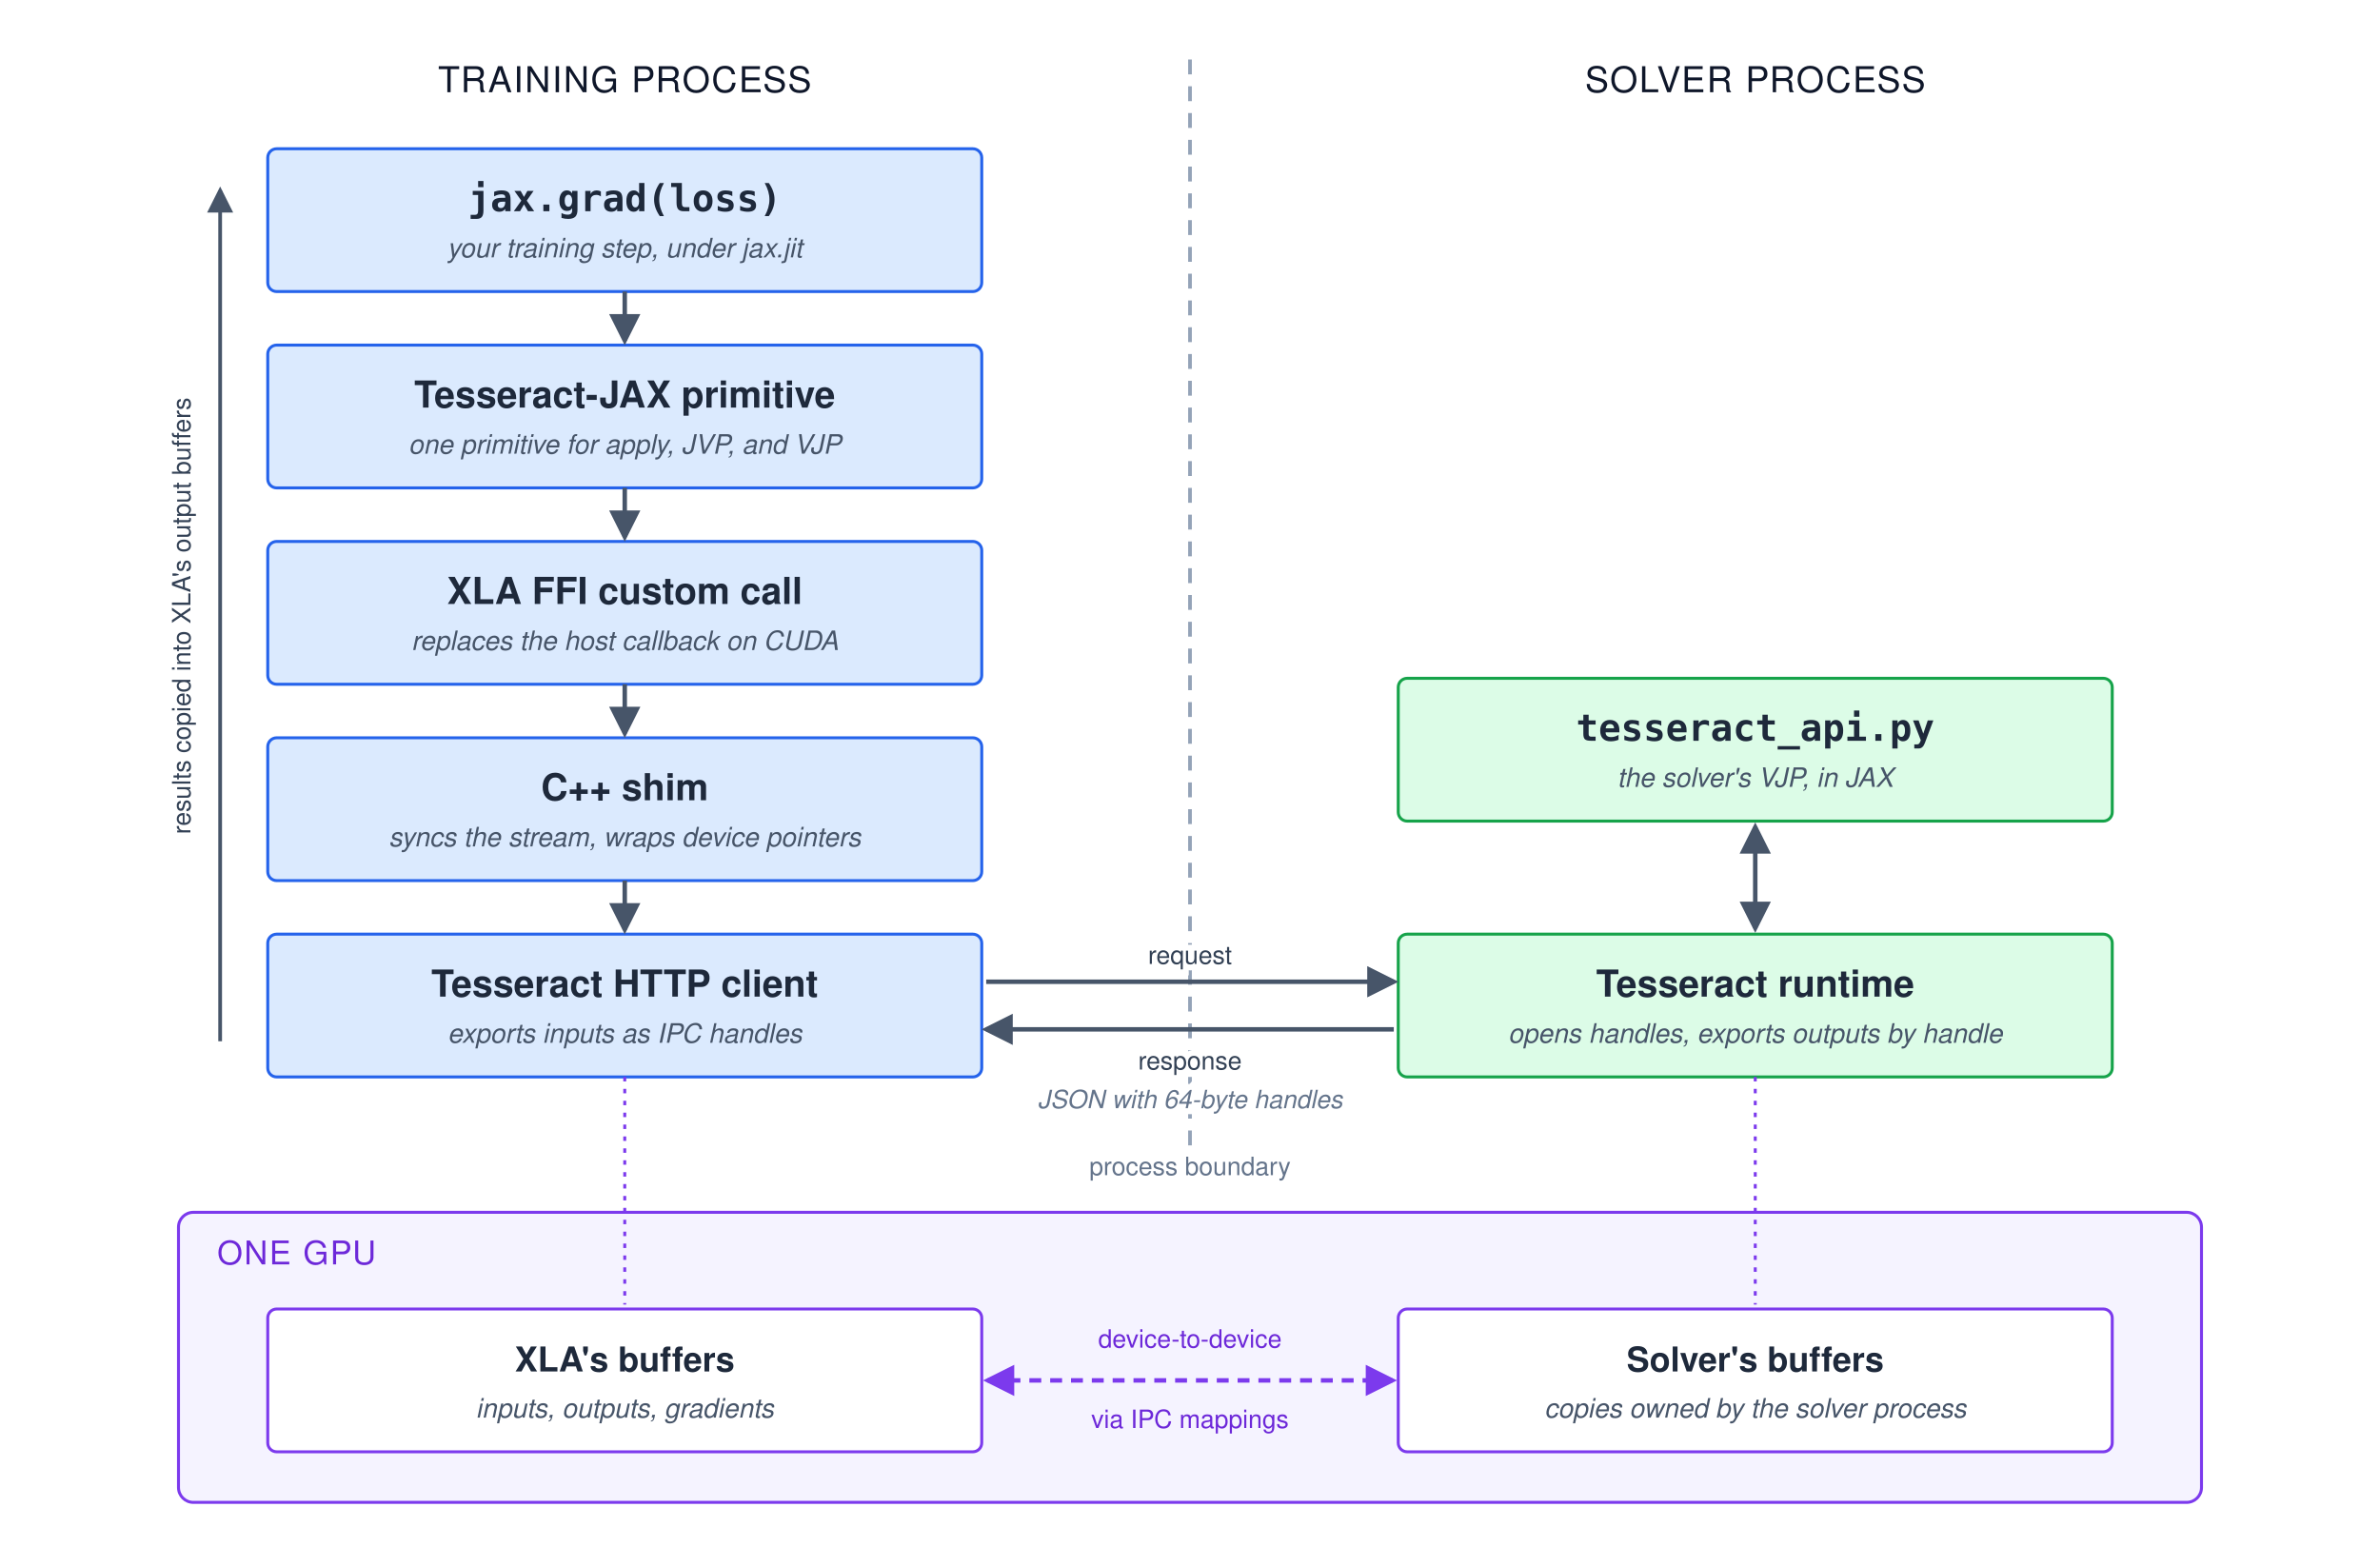
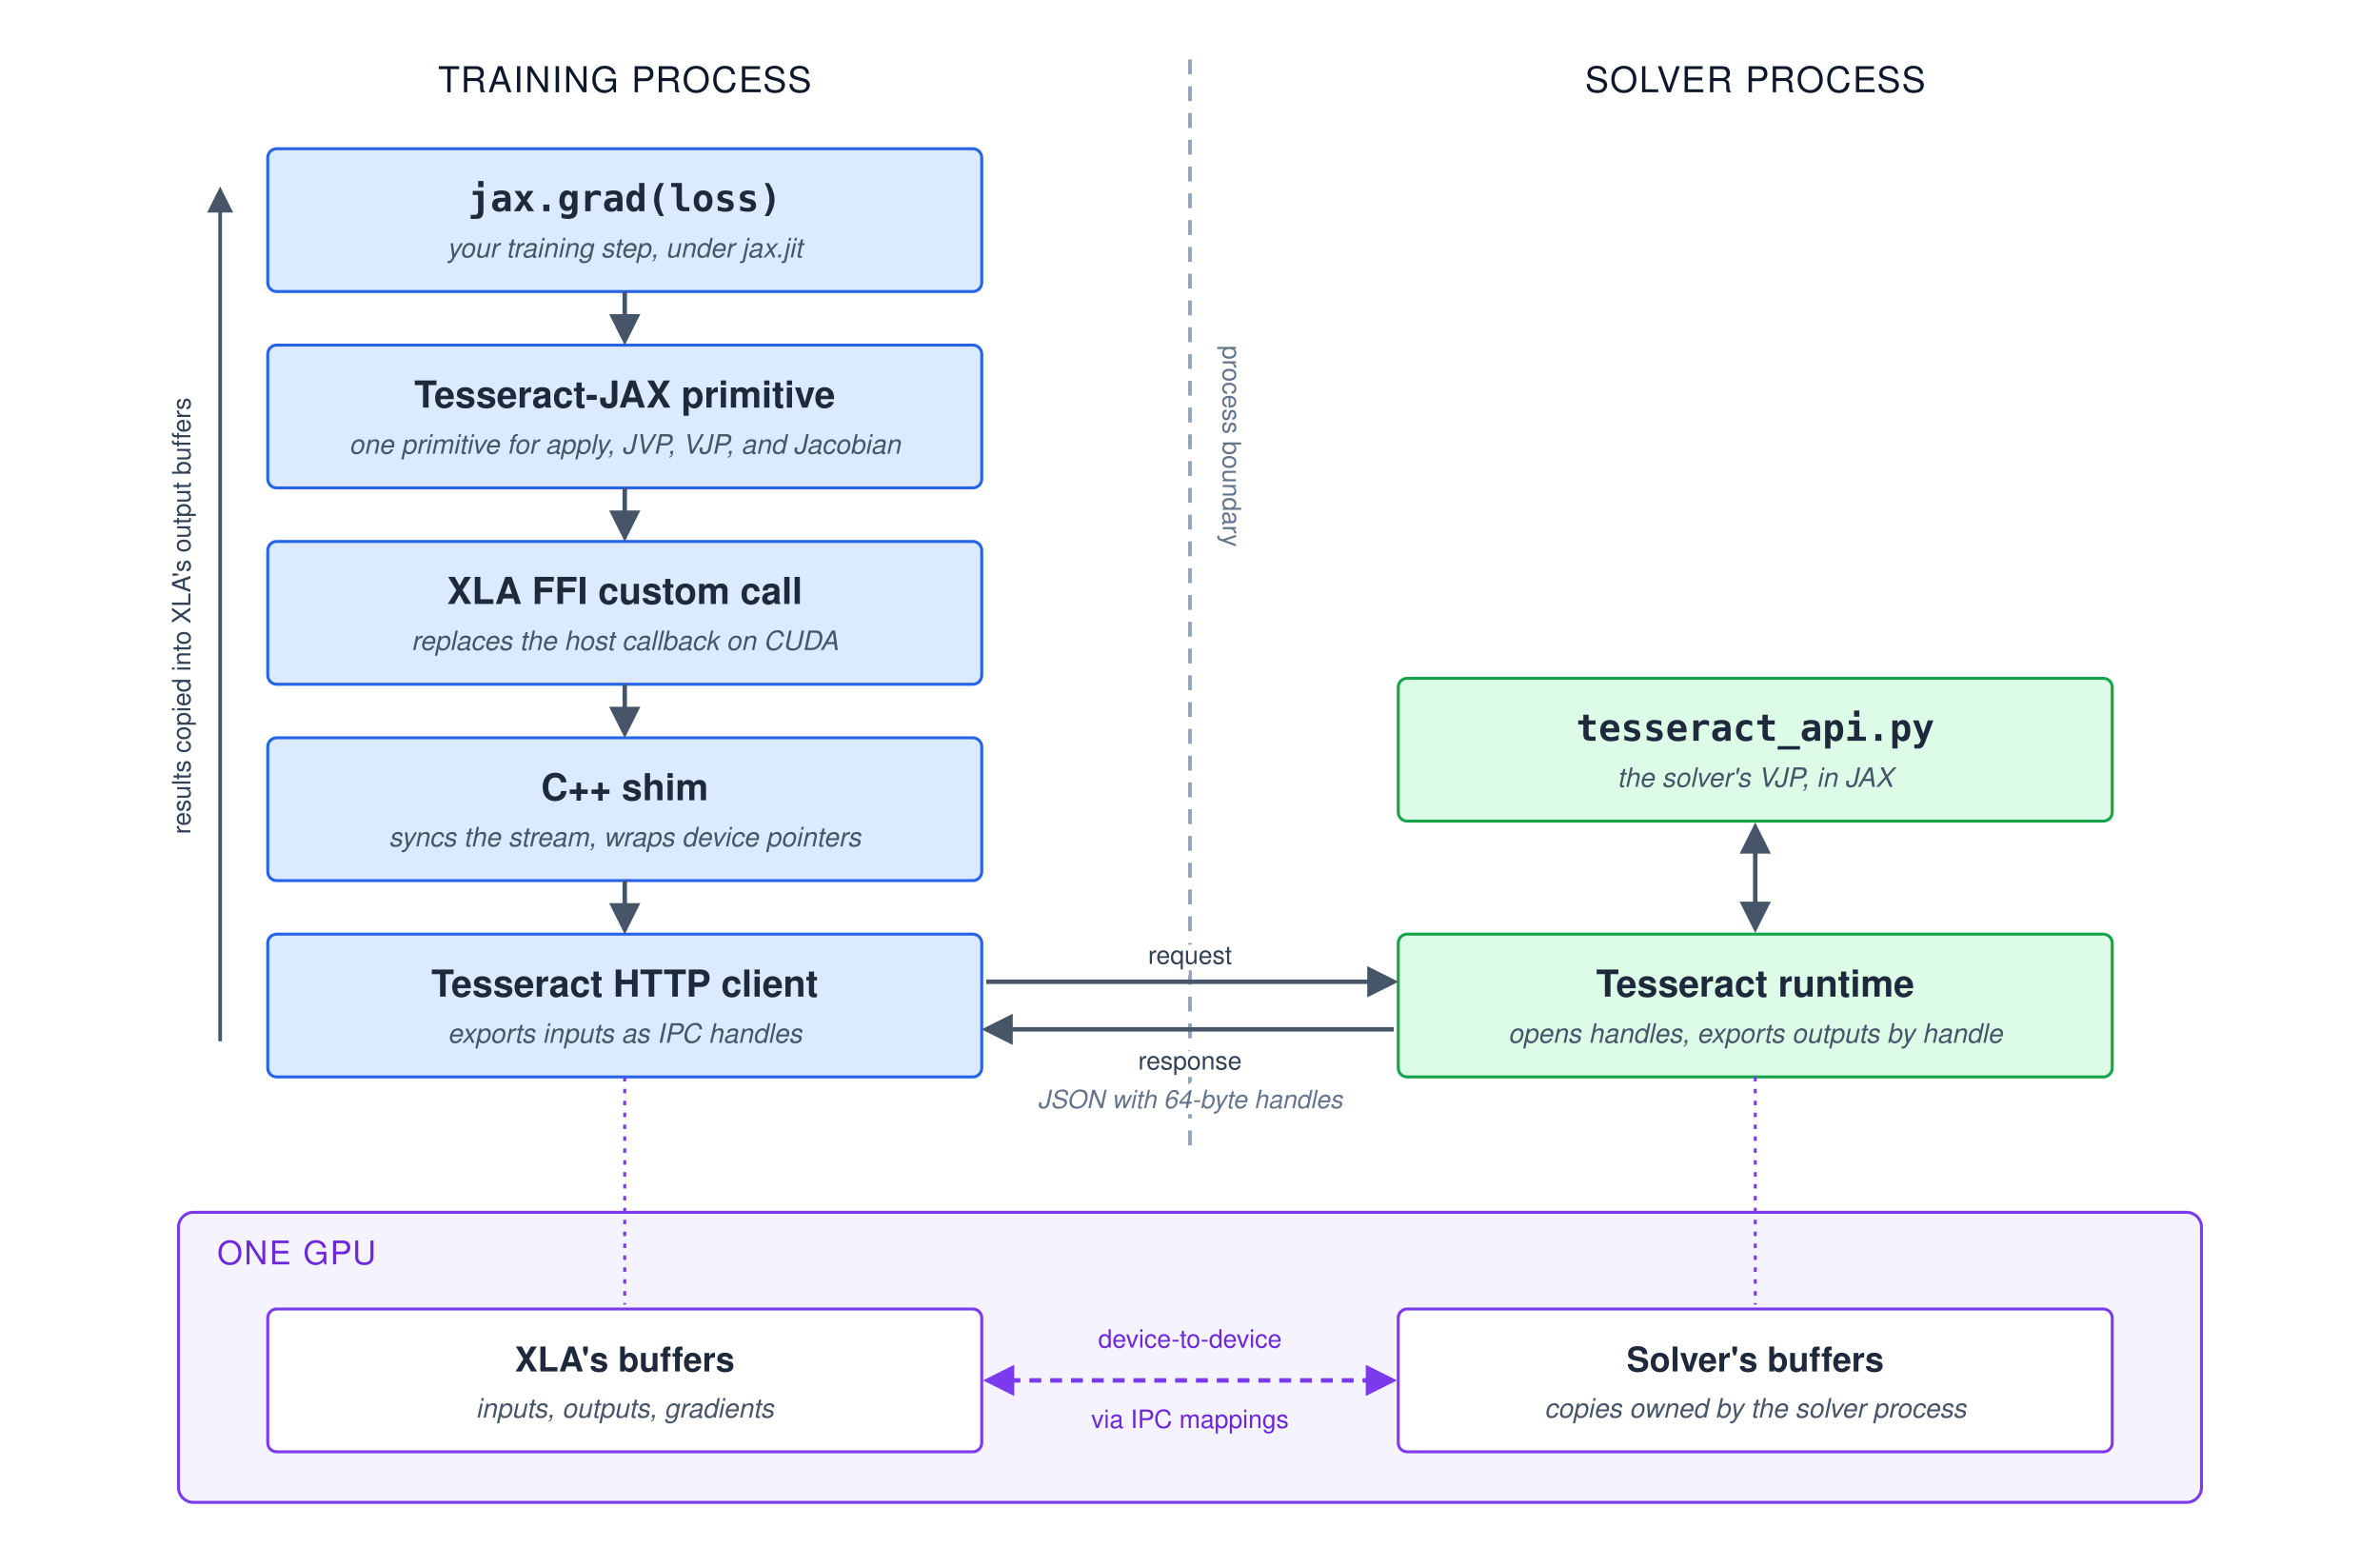
<svg xmlns="http://www.w3.org/2000/svg" width="1600" height="1040" viewBox="0 0 1600 1040" font-family="Helvetica Neue, Helvetica, Arial, sans-serif">
  <defs>
    <marker id="arrow" viewBox="0 0 10 10" refX="8.5" refY="5" markerWidth="7" markerHeight="7" orient="auto-start-reverse">
      <path d="M0,0 L10,5 L0,10 z" fill="#475569" />
    </marker>
    <marker id="arrow-gpu" viewBox="0 0 10 10" refX="8.5" refY="5" markerWidth="7" markerHeight="7" orient="auto-start-reverse">
      <path d="M0,0 L10,5 L0,10 z" fill="#7c3aed" />
    </marker>
  </defs>
  <rect width="1600" height="1040" fill="#ffffff" />
  <text x="420" y="62" text-anchor="middle" font-size="24" letter-spacing="1" fill="#0f172a">TRAINING PROCESS</text>
  <text x="1180" y="62" text-anchor="middle" font-size="24" letter-spacing="1" fill="#0f172a">SOLVER PROCESS</text>
  <line x1="800" y1="40" x2="800" y2="770" stroke="#94a3b8" stroke-width="2.5" stroke-dasharray="10 8" />
-   <text x="800" y="790" text-anchor="middle" font-size="17" fill="#64748b">process boundary</text>
+   <text transform="translate(822 300) rotate(90)" text-anchor="middle" font-size="17" fill="#64748b">process boundary</text>
  <g>
    <rect x="180" y="100" width="480" height="96" rx="6" fill="#dbeafe" stroke="#2563eb" stroke-width="2" />
    <text x="420" y="142" text-anchor="middle" font-size="25" font-weight="bold" font-family="Menlo, DejaVu Sans Mono, monospace" fill="#1e293b">jax.grad(loss)</text>
    <text x="420" y="173" text-anchor="middle" font-size="18" font-style="italic" fill="#475569">your training step, under jax.jit</text>
    <rect x="180" y="232" width="480" height="96" rx="6" fill="#dbeafe" stroke="#2563eb" stroke-width="2" />
    <text x="420" y="274" text-anchor="middle" font-size="25" font-weight="bold" fill="#1e293b">Tesseract-JAX primitive</text>
-     <text x="420" y="305" text-anchor="middle" font-size="18" font-style="italic" fill="#475569">one primitive for apply, JVP, and VJP</text>
+     <text x="420" y="305" text-anchor="middle" font-size="18" font-style="italic" fill="#475569">one primitive for apply, JVP, VJP, and Jacobian</text>
    <rect x="180" y="364" width="480" height="96" rx="6" fill="#dbeafe" stroke="#2563eb" stroke-width="2" />
    <text x="420" y="406" text-anchor="middle" font-size="25" font-weight="bold" fill="#1e293b">XLA FFI custom call</text>
    <text x="420" y="437" text-anchor="middle" font-size="18" font-style="italic" fill="#475569">replaces the host callback on CUDA</text>
    <rect x="180" y="496" width="480" height="96" rx="6" fill="#dbeafe" stroke="#2563eb" stroke-width="2" />
    <text x="420" y="538" text-anchor="middle" font-size="25" font-weight="bold" fill="#1e293b">C++ shim</text>
    <text x="420" y="569" text-anchor="middle" font-size="18" font-style="italic" fill="#475569">syncs the stream, wraps device pointers</text>
    <rect x="180" y="628" width="480" height="96" rx="6" fill="#dbeafe" stroke="#2563eb" stroke-width="2" />
    <text x="420" y="670" text-anchor="middle" font-size="25" font-weight="bold" fill="#1e293b">Tesseract HTTP client</text>
    <text x="420" y="701" text-anchor="middle" font-size="18" font-style="italic" fill="#475569">exports inputs as IPC handles</text>
    <line x1="420" y1="196" x2="420" y2="229" stroke="#475569" stroke-width="3" marker-end="url(#arrow)" />
    <line x1="420" y1="328" x2="420" y2="361" stroke="#475569" stroke-width="3" marker-end="url(#arrow)" />
    <line x1="420" y1="460" x2="420" y2="493" stroke="#475569" stroke-width="3" marker-end="url(#arrow)" />
    <line x1="420" y1="592" x2="420" y2="625" stroke="#475569" stroke-width="3" marker-end="url(#arrow)" />
  </g>
  <line x1="148" y1="700" x2="148" y2="128" stroke="#475569" stroke-width="2.5" marker-end="url(#arrow)" />
  <text transform="translate(128 414) rotate(-90)" text-anchor="middle" font-size="17" fill="#334155">results copied into XLA's output buffers</text>
  <g>
    <rect x="940" y="456" width="480" height="96" rx="6" fill="#dcfce7" stroke="#16a34a" stroke-width="2" />
    <text x="1180" y="498" text-anchor="middle" font-size="25" font-weight="bold" font-family="Menlo, DejaVu Sans Mono, monospace" fill="#1e293b">tesseract_api.py</text>
    <text x="1180" y="529" text-anchor="middle" font-size="18" font-style="italic" fill="#475569">the solver's VJP, in JAX</text>
    <rect x="940" y="628" width="480" height="96" rx="6" fill="#dcfce7" stroke="#16a34a" stroke-width="2" />
    <text x="1180" y="670" text-anchor="middle" font-size="25" font-weight="bold" fill="#1e293b">Tesseract runtime</text>
    <text x="1180" y="701" text-anchor="middle" font-size="18" font-style="italic" fill="#475569">opens handles, exports outputs by handle</text>
    <line x1="1180" y1="556" x2="1180" y2="624" stroke="#475569" stroke-width="3" marker-start="url(#arrow)" marker-end="url(#arrow)" />
  </g>
  <text x="800" y="648" text-anchor="middle" font-size="17" fill="#334155" paint-order="stroke" stroke="#ffffff" stroke-width="8">request</text>
  <line x1="663" y1="660" x2="937" y2="660" stroke="#475569" stroke-width="3" marker-end="url(#arrow)" />
  <line x1="937" y1="692" x2="663" y2="692" stroke="#475569" stroke-width="3" marker-end="url(#arrow)" />
  <text x="800" y="719" text-anchor="middle" font-size="17" fill="#334155" paint-order="stroke" stroke="#ffffff" stroke-width="8">response</text>
  <text x="800" y="745" text-anchor="middle" font-size="17" font-style="italic" fill="#64748b" paint-order="stroke" stroke="#ffffff" stroke-width="8">JSON with 64-byte handles</text>
  <rect x="120" y="815" width="1360" height="195" rx="10" fill="#f5f3ff" stroke="#7c3aed" stroke-width="2" />
  <text x="146" y="850" font-size="22" letter-spacing="1" fill="#6d28d9">ONE GPU</text>
  <rect x="180" y="880" width="480" height="96" rx="6" fill="#ffffff" stroke="#7c3aed" stroke-width="2" />
  <text x="420" y="922" text-anchor="middle" font-size="23" font-weight="bold" fill="#1e293b">XLA's buffers</text>
  <text x="420" y="953" text-anchor="middle" font-size="18" font-style="italic" fill="#475569">inputs, outputs, gradients</text>
  <rect x="940" y="880" width="480" height="96" rx="6" fill="#ffffff" stroke="#7c3aed" stroke-width="2" />
  <text x="1180" y="922" text-anchor="middle" font-size="23" font-weight="bold" fill="#1e293b">Solver's buffers</text>
  <text x="1180" y="953" text-anchor="middle" font-size="18" font-style="italic" fill="#475569">copies owned by the solver process</text>
  <line x1="664" y1="928" x2="936" y2="928" stroke="#7c3aed" stroke-width="3" stroke-dasharray="8 6" marker-start="url(#arrow-gpu)" marker-end="url(#arrow-gpu)" />
  <text x="800" y="906" text-anchor="middle" font-size="17" fill="#6d28d9">device-to-device</text>
  <text x="800" y="960" text-anchor="middle" font-size="17" fill="#6d28d9">via IPC mappings</text>
  <line x1="420" y1="724" x2="420" y2="877" stroke="#7c3aed" stroke-width="2" stroke-dasharray="3 5" />
  <line x1="1180" y1="724" x2="1180" y2="877" stroke="#7c3aed" stroke-width="2" stroke-dasharray="3 5" />
</svg>
